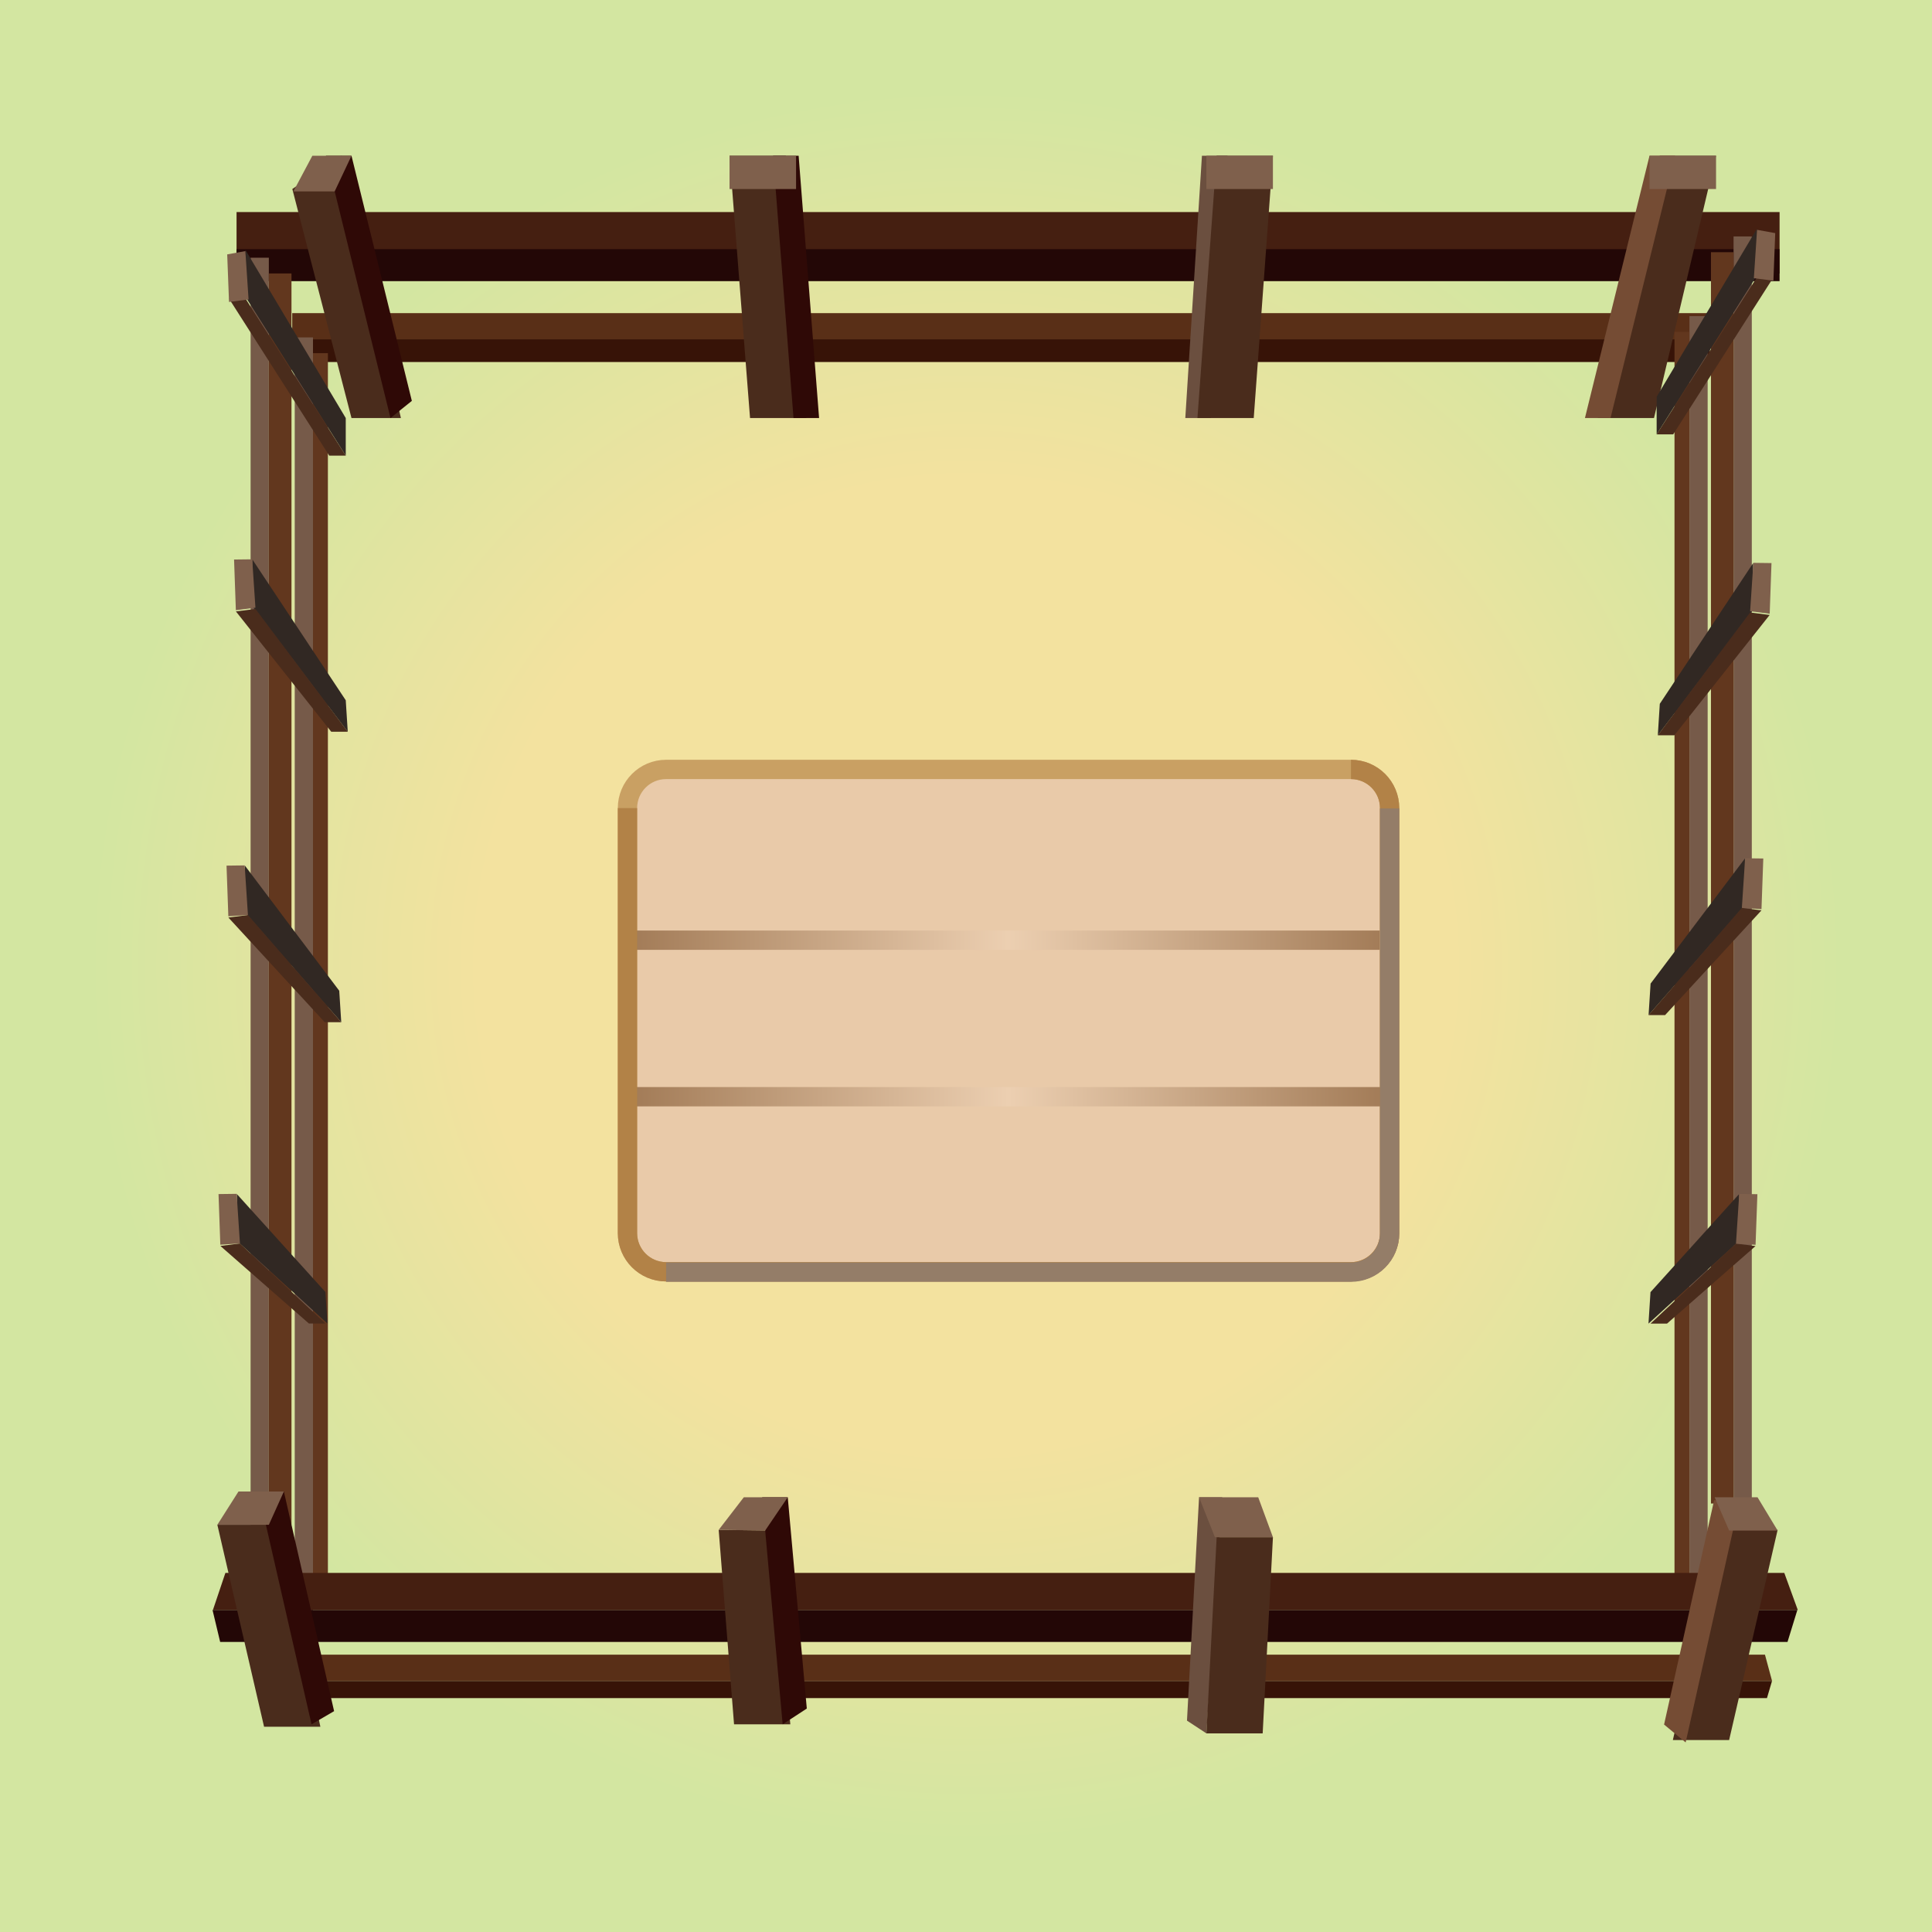
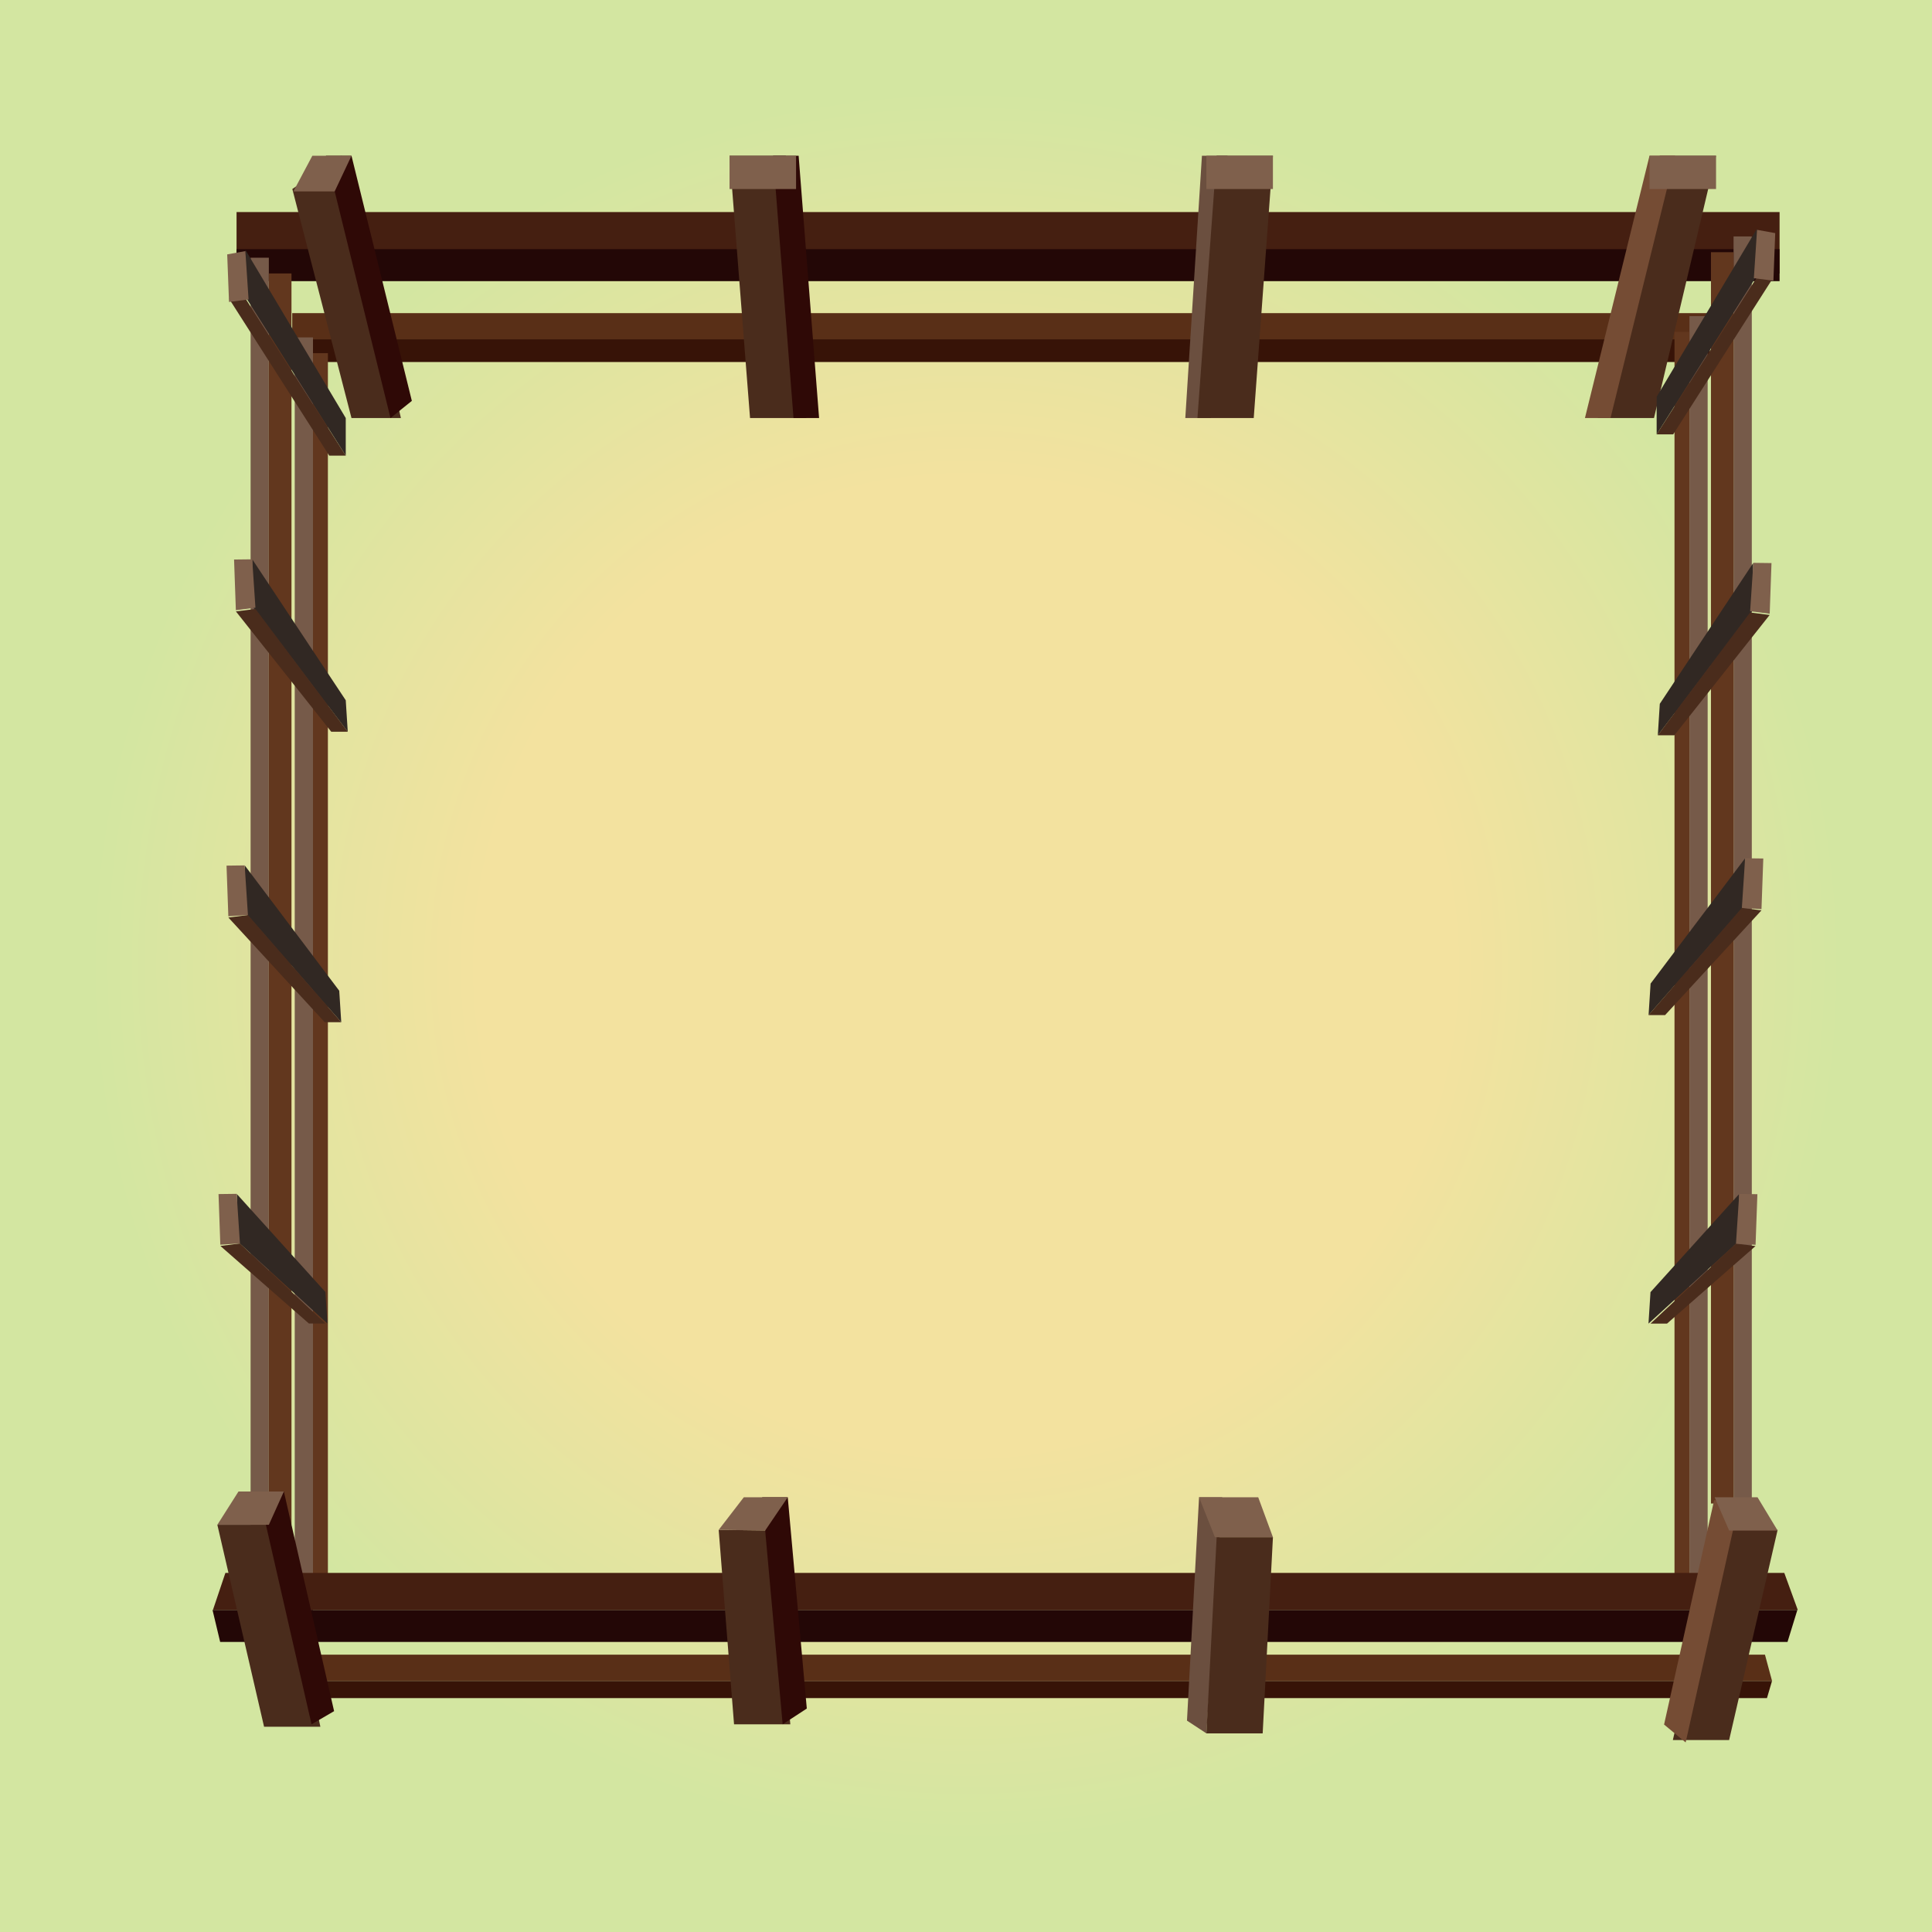
<svg xmlns="http://www.w3.org/2000/svg" version="1.1" x="0px" y="0px" width="100px" height="100px" viewBox="0 0 100 100" enable-background="new 0 0 100 100" xml:space="preserve">
  <g id="bg">
    <defs>
      <radialGradient id="landAndGrass" cx="50%" cy="50%" r="50%" fx="50%" fy="50%">
        <stop offset="0%" style="stop-color:#F3E29F;stop-opacity:1" />
        <stop offset="50%" style="stop-color:#F3E29F;stop-opacity:1" />
        <stop offset="90%" style="stop-color:#D3E6A1;stop-opacity:1" />
        <stop offset="100%" style="stop-color:#D3E6A1;stop-opacity:1" />
      </radialGradient>
    </defs>
    <rect x="0" y="0" width="100" height="100" fill="url(#landAndGrass)" />
  </g>
  <g id="北">
    <rect x="15.125" y="16.208" fill="#592F17" width="73.375" height="1.352" />
    <rect x="15.125" y="17.561" fill="#371307" width="73.375" height="1.177" />
    <rect x="12.244" y="10.976" fill="#451F11" width="79.867" height="3.179" />
    <rect x="12.244" y="12.896" fill="#230706" width="79.867" height="1.656" />
    <polygon fill="#6B4F3F" points="62.675,21.638 61.351,21.638 62.212,8.062 63.536,8.062  " />
    <polygon fill="#4A2C1C" points="64.893,21.638 61.979,21.638 62.974,8.062 65.887,8.062  " />
    <rect x="62.443" y="8.062" fill="#7F604C" width="3.443" height="1.722" />
    <polygon fill="#4A2C1C" points="38.822,21.638 41.735,21.638 40.674,8.062 37.761,8.062  " />
    <polygon fill="#2F0906" points="41.072,21.638 42.396,21.638 41.337,8.062 40.013,8.062  " />
    <rect x="37.761" y="8.062" fill="#7F604C" width="3.443" height="1.722" />
    <polygon fill="#4A2C1C" points="18.193,21.638 20.75,21.638 17.663,8.062 15.131,9.783  " />
    <polygon fill="#2F0906" points="20.212,21.638 21.317,20.749 18.193,8.062 16.869,8.062  " />
    <polygon fill="#7F604C" points="15.186,9.906 17.323,9.906 18.193,8.062 16.167,8.062  " />
    <polygon fill="#4A2C1C" points="85.611,21.638 82.698,21.638 85.91,8.062 88.822,8.062  " />
    <polygon fill="#754C34" points="83.36,21.638 82.036,21.638 85.379,8.062 86.703,8.062  " />
    <rect x="85.379" y="8.062" fill="#7F604C" width="3.443" height="1.722" />
  </g>
  <g id="边">
    <rect x="15.256" y="17.464" fill="#765A49" width="0.944" height="67.544" />
    <rect x="16.2" y="18.279" fill="#62371E" width="0.772" height="64.768" />
    <rect x="12.971" y="13.339" fill="#765A49" width="0.944" height="67.544" />
    <rect x="13.916" y="14.154" fill="#62371E" width="1.171" height="64.768" />
    <polygon fill="#312823" points="17.896,23.583 12.708,15.365 12.708,12.943 17.896,21.638  " />
    <polygon fill="#4A2C1C" points="17.896,23.583 17.042,23.583 11.854,15.458 12.708,15.458  " />
    <polygon fill="#7F604C" points="12.866,15.5 11.854,15.629 11.76,13.167 12.7,12.997  " />
    <polygon fill="#312823" points="18,37.875 13.065,31.383 13.065,28.961 17.896,36.246  " />
    <polygon fill="#4A2C1C" points="18,37.875 17.145,37.875 12.211,31.647 13.223,31.519  " />
    <polygon fill="#7F604C" points="13.221,31.454 12.208,31.582 12.115,28.961 13.054,28.95  " />
    <polygon fill="#312823" points="17.663,52.91 12.676,47.227 12.676,44.805 17.559,51.281  " />
    <polygon fill="#4A2C1C" points="17.663,52.91 16.807,52.91 11.821,47.491 12.833,47.362  " />
    <polygon fill="#7F604C" points="12.833,47.362 11.819,47.426 11.725,44.805 12.665,44.793  " />
    <polygon fill="#312823" points="16.948,68.504 12.261,64.227 12.261,61.805 16.844,66.875  " />
    <polygon fill="#4A2C1C" points="16.844,68.504 15.988,68.504 11.407,64.49 12.419,64.362  " />
    <polygon fill="#7F604C" points="12.419,64.362 11.404,64.426 11.311,61.805 12.25,61.793  " />
    <rect x="87.445" y="16.363" fill="#765A49" width="0.943" height="67.544" />
    <rect x="86.672" y="17.179" fill="#62371E" width="0.773" height="64.768" />
    <rect x="89.729" y="12.238" fill="#765A49" width="0.944" height="67.544" />
    <rect x="88.559" y="13.054" fill="#62371E" width="1.171" height="64.768" />
    <polygon fill="#312823" points="85.748,22.483 90.936,14.265 90.936,11.843 85.748,20.537  " />
    <polygon fill="#4A2C1C" points="85.748,22.483 86.604,22.483 91.791,14.358 90.936,14.358  " />
    <polygon fill="#7F604C" points="90.779,14.4 91.791,14.528 91.885,12.066 90.945,11.896  " />
    <polygon fill="#312823" points="85.808,38.059 90.743,31.567 90.743,29.145 85.911,36.429  " />
    <polygon fill="#4A2C1C" points="85.808,38.059 86.663,38.059 91.597,31.831 90.585,31.702  " />
    <polygon fill="#7F604C" points="90.587,31.637 91.599,31.766 91.692,29.145 90.753,29.133  " />
    <polygon fill="#312823" points="85.33,52.54 90.316,46.857 90.316,44.436 85.434,50.911  " />
    <polygon fill="#4A2C1C" points="85.33,52.54 86.186,52.54 91.172,47.121 90.158,46.993  " />
    <polygon fill="#7F604C" points="90.158,46.993 91.174,47.056 91.268,44.436 90.328,44.424  " />
    <polygon fill="#312823" points="85.325,68.51 90.011,64.232 90.011,61.811 85.429,66.881  " />
    <polygon fill="#4A2C1C" points="85.429,68.51 86.284,68.51 90.866,64.496 89.854,64.368  " />
    <polygon fill="#7F604C" points="89.854,64.368 90.868,64.432 90.962,61.811 90.022,61.799  " />
  </g>
  <g id="南">
    <polygon fill="#592F17" points="91.719,86.997 15.125,86.997 15.125,85.646 91.354,85.646  " />
    <polygon fill="#371307" points="91.458,87.892 15.125,87.892 15.125,87.008 91.719,87.008  " />
    <polygon fill="#451F11" points="93.053,83.332 11.021,83.332 11.667,81.412 92.354,81.412  " />
    <polygon fill="#230706" points="92.521,84.988 11.396,84.988 11,83.332 93.031,83.332  " />
    <polygon fill="#6B4F3F" points="62.443,89.719 61.438,89.059 62.063,77.498 63.261,77.498  " />
    <polygon fill="#4A2C1C" points="65.356,89.719 62.443,89.719 62.974,79.566 65.887,79.566  " />
    <polygon fill="#7F604C" points="65.887,79.566 62.884,79.566 62.063,77.498 65.125,77.498  " />
    <polygon fill="#4A2C1C" points="37.994,89.25 40.907,89.25 40,79.22 37.199,79.186  " />
    <polygon fill="#2F0906" points="40.51,89.25 41.76,88.434 40.774,77.498 39.45,77.498  " />
    <polygon fill="#7F604C" points="37.199,79.186 39.605,79.22 40.774,77.498 38.5,77.498  " />
    <polygon fill="#4A2C1C" points="13.668,89.375 16.582,89.375 14.375,78.922 11.25,78.922  " />
    <polygon fill="#2F0906" points="16.125,89.25 17.293,88.569 14.693,77.2 13.369,77.2  " />
    <polygon fill="#7F604C" points="11.25,78.922 13.916,78.922 14.693,77.2 12.344,77.2  " />
    <polygon fill="#4A2C1C" points="89.5,90.063 86.587,90.063 89.098,79.186 92.01,79.186  " />
    <polygon fill="#754C34" points="87.249,90.188 86.132,89.262 88.722,77.654 90.046,77.654  " />
    <polygon fill="#7F604C" points="92.01,79.22 89.5,79.22 88.75,77.498 90.969,77.498  " />
  </g>
-   <g id="板">
-     <linearGradient id="woodStripe" x1="0%" y1="0%" x2="100%" y2="0%">
-       <stop offset="0%" style="stop-color:#A37C58;stop-opacity:1" />
-       <stop offset="50%" style="stop-color:#ECCFB1;stop-opacity:1" />
-       <stop offset="100%" style="stop-color:#A37C58;stop-opacity:1" />
-     </linearGradient>
-     <path fill="#E9CAA9" stroke="#C9A063" stroke-miterlimit="10" d="M71.926,63.827c0,1.105-0.896,2-2,2H34.478c-1.104,0-2-0.895-2-2   V41.826c0-1.104,0.896-2,2-2h35.448c1.104,0,2,0.896,2,2V63.827z" />
-     <rect x="32.922" y="48.164" fill="url(#woodStripe)" width="38.495" height="1" />
-     <rect x="32.954" y="56.266" fill="url(#woodStripe)" width="38.495" height="1" />
-     <path fill="none" stroke="#B28247" stroke-miterlimit="10" d="M69.926,39.826c1.104,0,2,0.896,2,2v22.002c0,1.105-0.896,2-2,2   H34.478c-1.104,0-2-0.895-2-2V41.826" />
-     <path fill="none" stroke="#947D68" stroke-miterlimit="10" d="M71.926,41.845v22.002c0,1.105-0.896,2-2,2H34.478" />
-   </g>
</svg>
